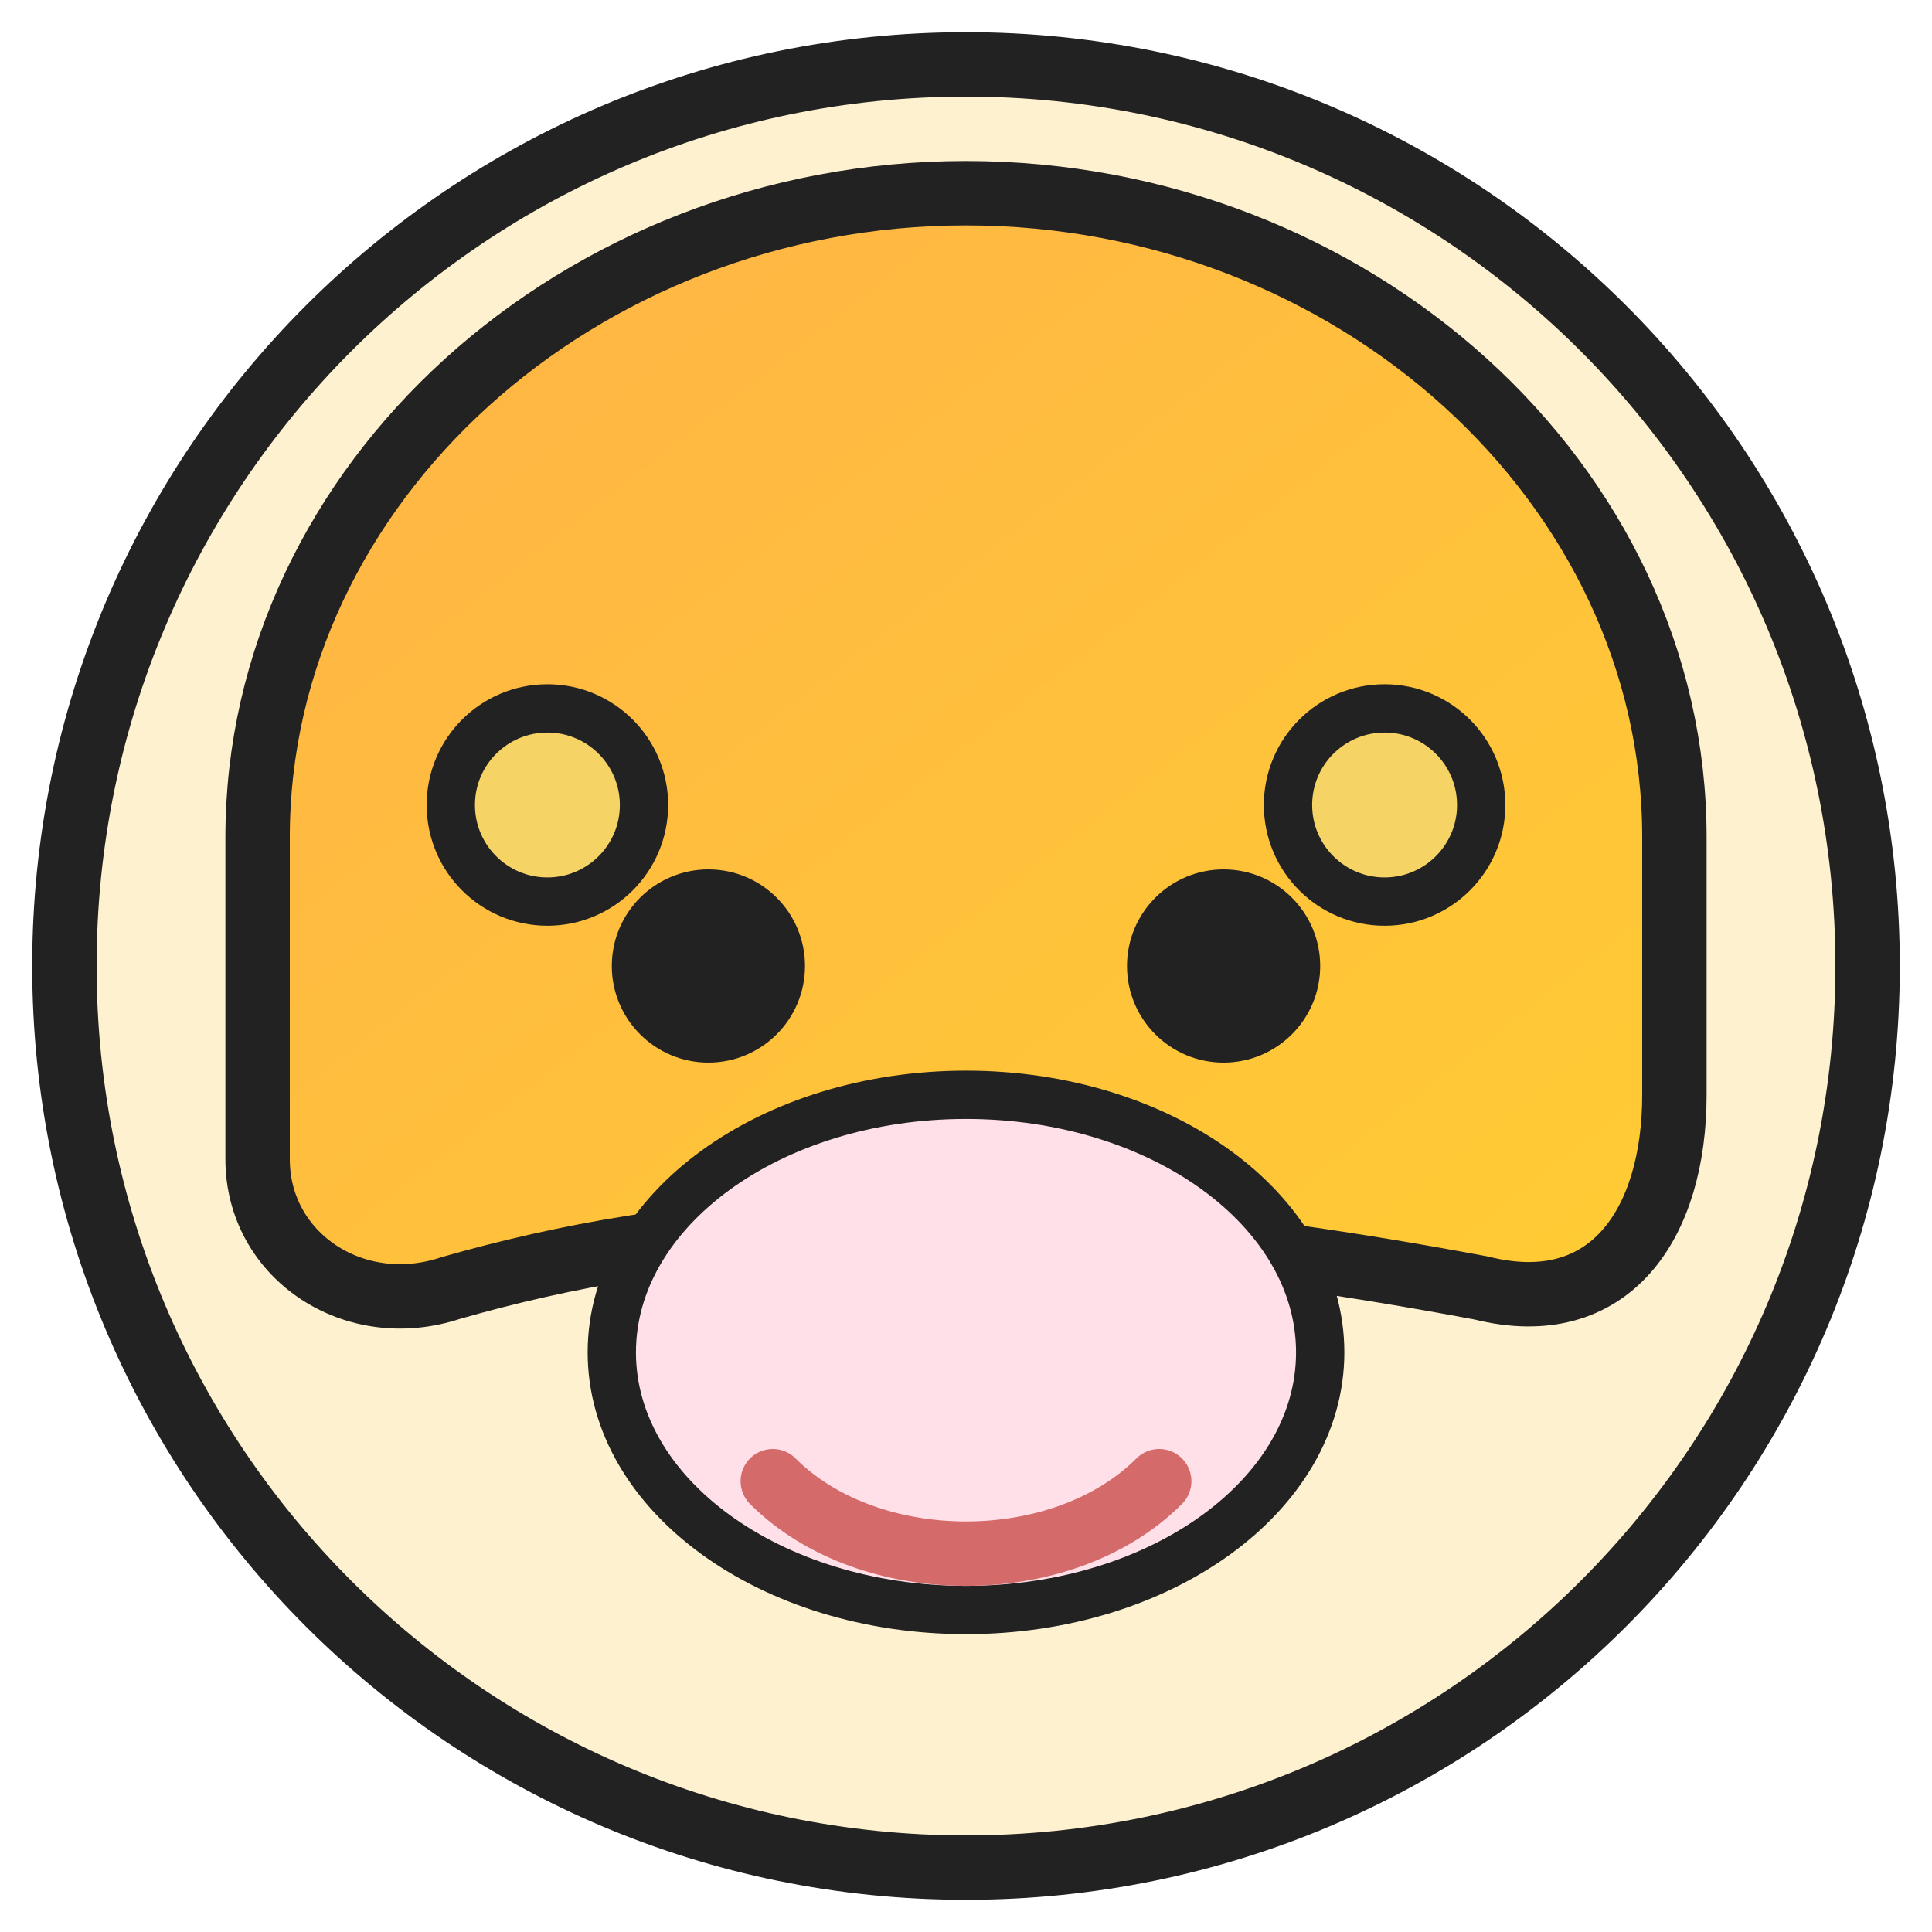
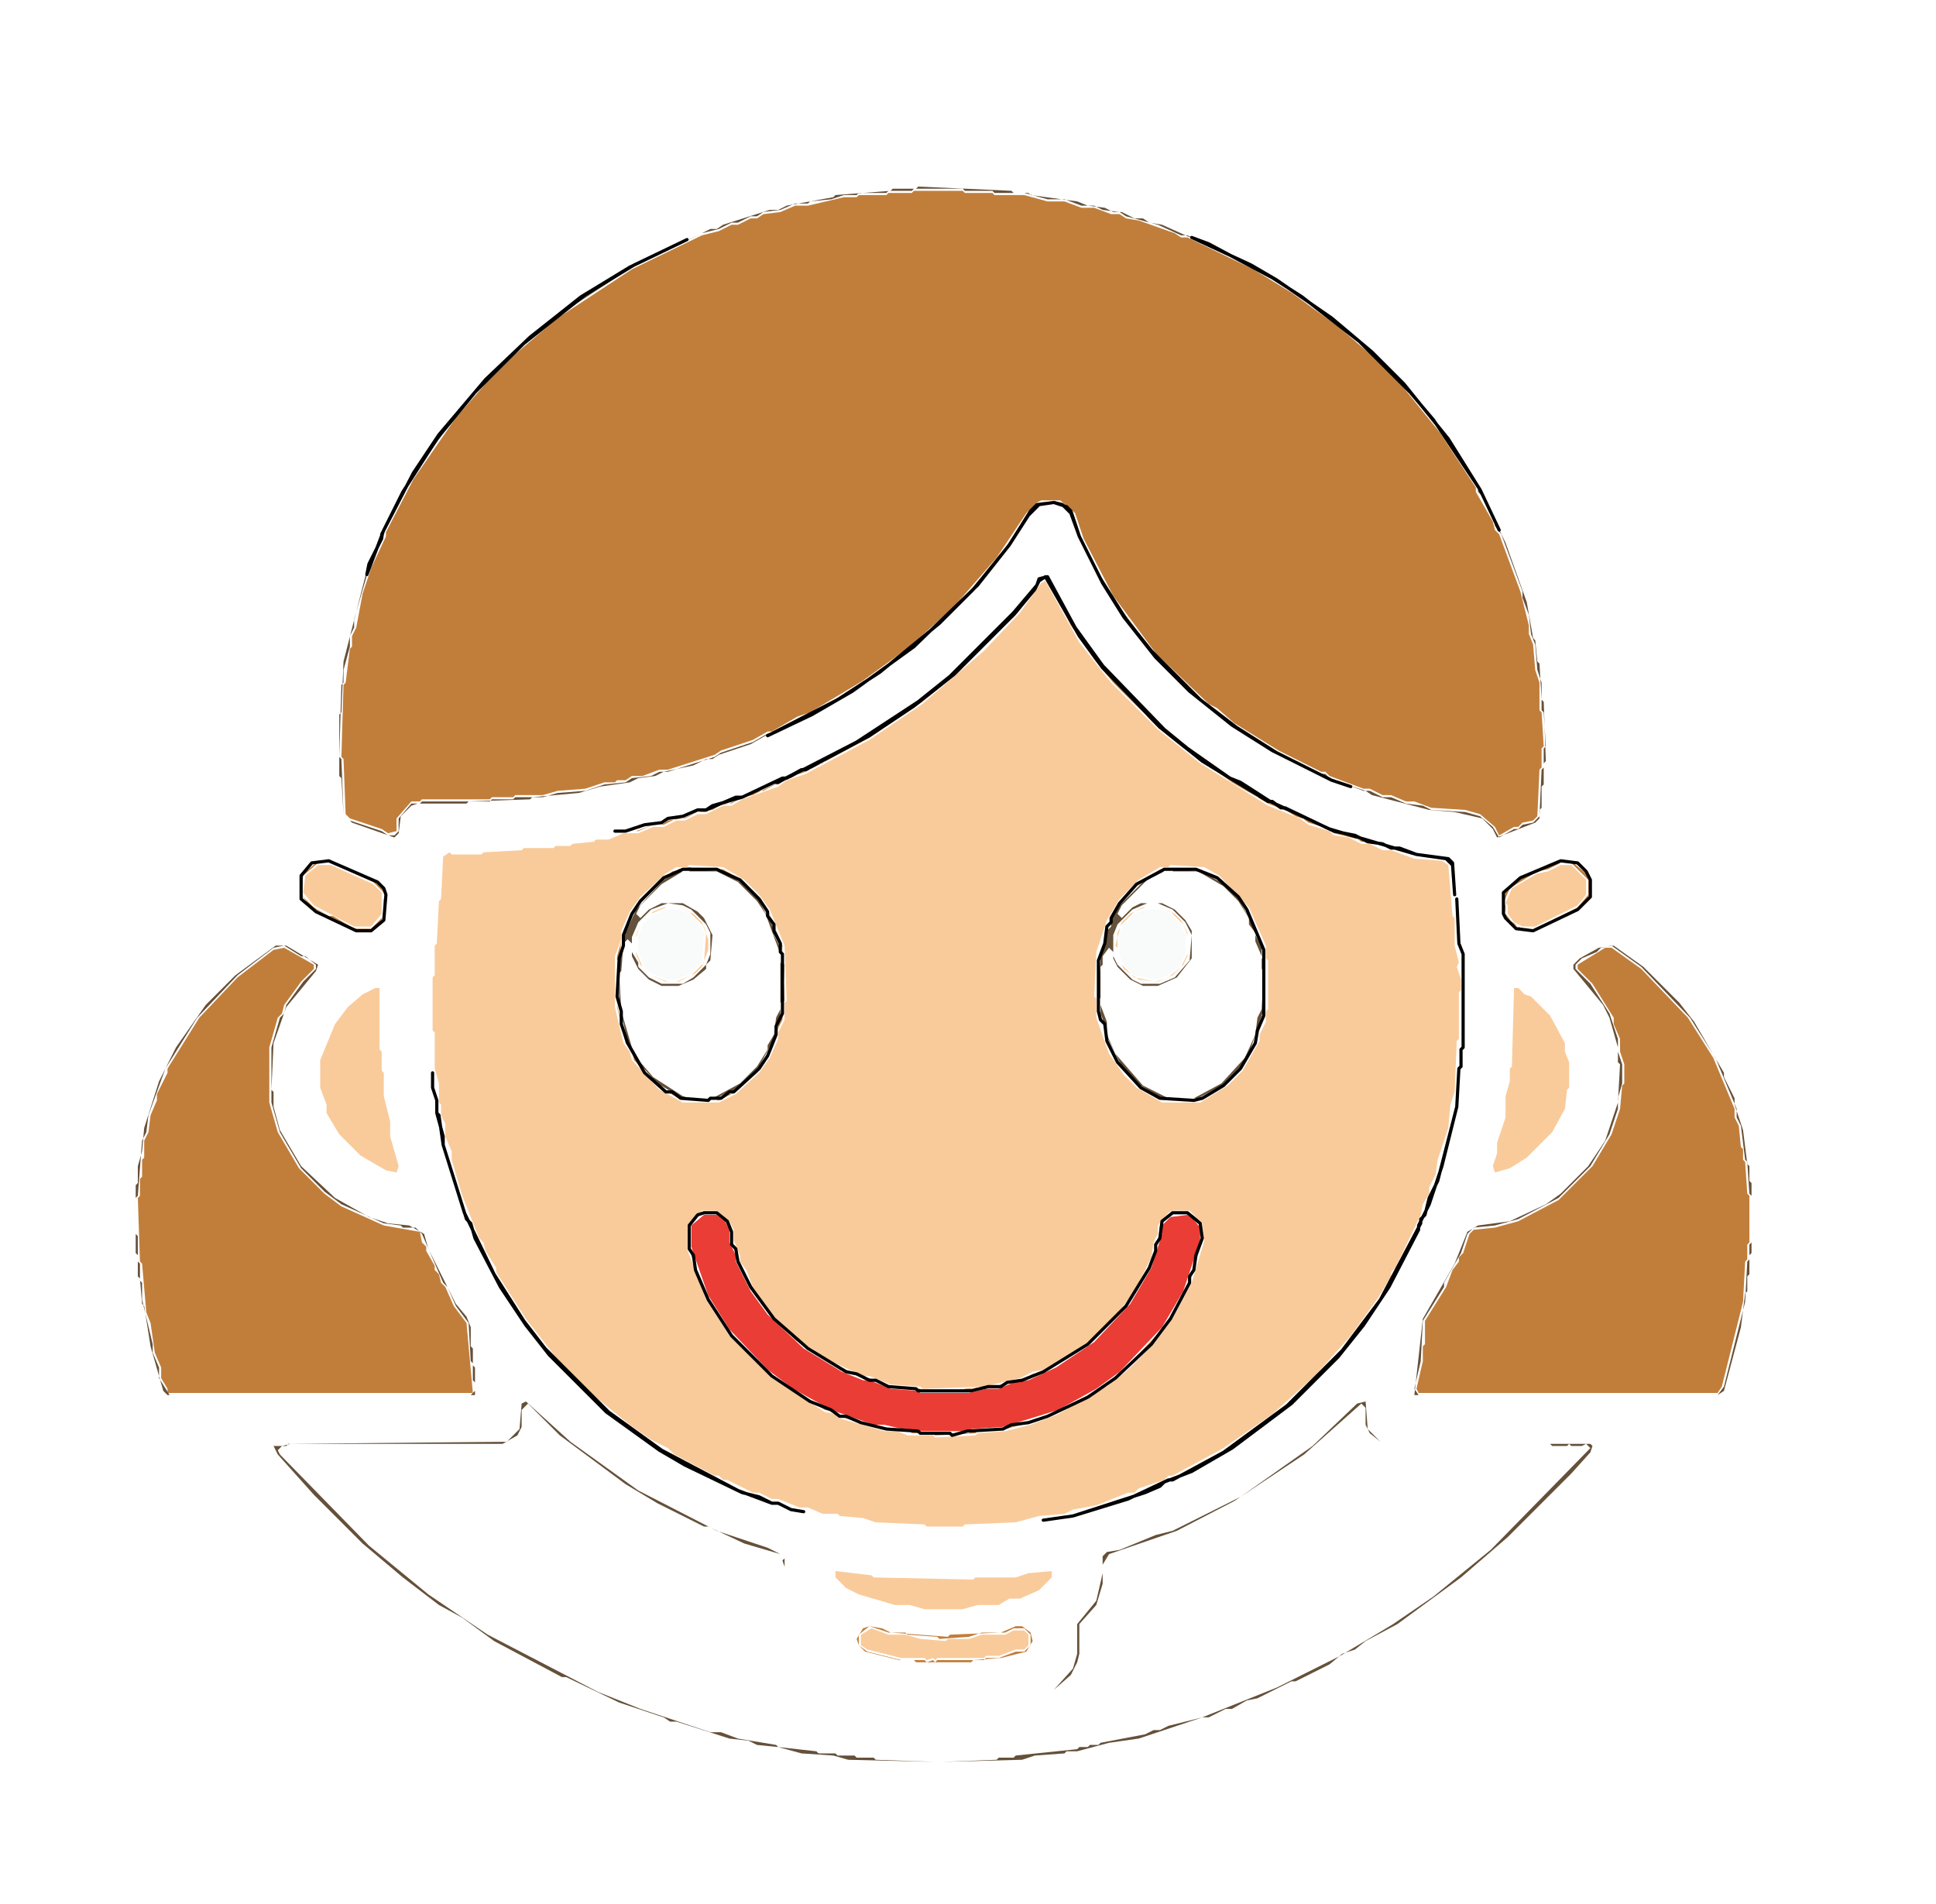
- <svg xmlns="http://www.w3.org/2000/svg" viewBox="0 0 120 120">
-   <defs>
-     <linearGradient id="sunnyHair" x1="0" x2="1" y1="0" y2="1">
-       <stop offset="0" stop-color="#ffb347" />
-       <stop offset="1" stop-color="#ffcc33" />
-     </linearGradient>
-   </defs>
-   <circle cx="60" cy="60" r="56" fill="#fdf1d0" stroke="#222" stroke-width="4" />
-   <path d="M60 12c-24 0-44 18-44 40v20c0 6 6 10 12 8 14-4 32-6 64 0 8 2 12-4 12-12V52C104 30 84 12 60 12z" fill="url(#sunnyHair)" stroke="#222" stroke-width="4" stroke-linejoin="round" />
-   <ellipse cx="60" cy="84" rx="22" ry="16" fill="#ffe0e8" stroke="#222" stroke-width="3" />
-   <circle cx="44" cy="60" r="6" fill="#222" />
-   <circle cx="76" cy="60" r="6" fill="#222" />
-   <path d="M48 92c6 6 18 6 24 0" fill="none" stroke="#d46a6a" stroke-width="4" stroke-linecap="round" />
-   <circle cx="34" cy="50" r="6" fill="#f6d365" stroke="#222" stroke-width="3" />
-   <circle cx="86" cy="50" r="6" fill="#f6d365" stroke="#222" stroke-width="3" />
+ <svg xmlns="http://www.w3.org/2000/svg" width="913" height="898" viewBox="0 0 913 898">
+   <path d="M 540,429 L 535,431 L 530,436 L 528,440 L 528,451 L 530,455 L 535,460 L 545,462 L 551,460 L 556,456 L 559,450 L 559,441 L 557,436 L 552,431 L 547,429 Z M 314,429 L 307,432 L 303,436 L 301,442 L 301,449 L 304,456 L 307,459 L 315,462 L 319,462 L 326,459 L 331,454 L 332,440 L 331,437 L 325,431 L 320,429 Z" fill="#f8fbfa" stroke="none" fill-rule="evenodd" />
+   <path d="M 404,773 L 405,776 L 408,779 L 424,783 L 431,783 L 432,784 L 458,784 L 459,783 L 472,782 L 484,779 L 487,774 L 486,770 L 482,767 L 479,767 L 472,770 L 448,771 L 447,772 L 420,770 L 416,768 L 410,767 L 407,768 Z M 405,771 L 410,767 L 419,770 L 427,770 L 428,771 L 442,772 L 443,773 L 457,772 L 463,770 L 474,770 L 478,768 L 483,768 L 486,771 L 486,776 L 483,779 L 479,779 L 471,782 L 465,782 L 464,783 L 442,783 L 441,784 L 440,783 L 437,784 L 436,783 L 425,783 L 409,779 L 405,776 Z M 325,578 L 325,589 L 331,607 L 342,626 L 352,638 L 368,652 L 389,665 L 394,666 L 396,668 L 408,672 L 416,673 L 417,674 L 422,674 L 412,673 L 408,671 L 405,671 L 392,666 L 386,662 L 384,662 L 362,647 L 347,632 L 333,611 L 327,596 L 327,592 L 325,588 L 325,578 L 330,573 L 338,572 L 343,576 L 345,580 L 345,586 L 351,602 L 359,615 L 375,632 L 397,646 L 407,650 L 413,651 L 416,653 L 424,654 L 425,655 L 433,655 L 434,656 L 457,656 L 458,655 L 471,654 L 478,651 L 485,650 L 498,644 L 516,632 L 532,615 L 542,598 L 546,586 L 547,578 L 552,573 L 554,572 L 562,573 L 567,579 L 567,585 L 559,609 L 549,626 L 528,648 L 520,654 L 499,666 L 473,674 L 466,674 L 465,675 L 458,675 L 457,676 L 430,676 L 429,675 L 424,675 L 440,676 L 441,677 L 460,676 L 461,675 L 474,674 L 486,671 L 499,666 L 511,659 L 513,659 L 526,650 L 543,634 L 555,617 L 561,605 L 567,585 L 567,579 L 565,575 L 561,572 L 553,572 L 548,576 L 544,593 L 536,609 L 526,622 L 513,634 L 503,641 L 490,648 L 487,648 L 484,650 L 474,652 L 470,654 L 455,655 L 454,656 L 435,656 L 434,655 L 420,654 L 410,650 L 407,650 L 387,640 L 372,629 L 360,616 L 348,595 L 348,592 L 345,585 L 345,580 L 343,576 L 338,572 L 331,572 Z M 760,447 L 757,447 L 744,455 L 744,457 L 751,464 L 761,480 L 761,483 L 764,490 L 764,496 L 766,502 L 766,511 L 765,512 L 764,523 L 760,535 L 751,550 L 735,566 L 716,576 L 705,579 L 695,580 L 693,582 L 690,591 L 688,593 L 688,595 L 685,599 L 682,607 L 672,623 L 672,634 L 671,635 L 671,642 L 668,655 L 669,657 L 810,657 L 812,654 L 822,614 L 823,595 L 824,594 L 824,587 L 825,586 L 825,564 L 824,563 L 823,548 L 822,547 L 822,542 L 821,541 L 820,531 L 818,527 L 818,523 L 808,499 L 796,480 L 774,457 Z M 129,448 L 112,461 L 94,480 L 79,504 L 79,506 L 74,516 L 74,519 L 71,526 L 70,534 L 68,538 L 68,546 L 67,547 L 67,555 L 66,556 L 66,564 L 65,565 L 66,595 L 67,596 L 69,619 L 71,624 L 73,638 L 76,645 L 76,650 L 79,655 L 79,657 L 223,657 L 220,624 L 214,616 L 210,607 L 208,605 L 207,601 L 205,599 L 205,597 L 201,590 L 201,588 L 199,586 L 198,581 L 181,578 L 161,569 L 153,563 L 141,551 L 131,534 L 127,520 L 127,494 L 131,480 L 133,478 L 134,474 L 142,463 L 148,457 L 148,455 L 134,447 Z M 325,409 L 317,411 L 303,423 L 297,432 L 297,434 L 294,439 L 294,442 L 297,433 L 301,426 L 313,414 L 320,410 L 325,410 L 326,409 L 340,410 L 349,415 L 359,425 L 360,428 L 363,431 L 369,447 L 369,454 L 370,455 L 369,479 L 367,483 L 366,490 L 361,500 L 345,516 L 343,516 L 338,519 L 322,519 L 318,516 L 314,515 L 303,505 L 295,491 L 291,474 L 291,453 L 292,452 L 293,444 L 291,451 L 291,475 L 295,492 L 298,496 L 299,500 L 311,513 L 322,519 L 339,519 L 347,515 L 357,506 L 362,499 L 366,490 L 366,487 L 369,481 L 369,473 L 370,472 L 369,446 L 362,429 L 351,416 L 341,410 Z M 748,412 L 742,407 L 735,407 L 718,414 L 710,421 L 709,424 L 710,432 L 717,438 L 725,438 L 743,429 L 748,425 L 750,421 L 750,417 Z M 749,415 L 749,422 L 744,428 L 724,438 L 718,438 L 714,436 L 710,431 L 710,427 L 709,426 L 712,419 L 725,411 L 730,410 L 736,407 L 741,407 Z M 143,412 L 142,414 L 142,422 L 147,428 L 169,439 L 176,438 L 180,434 L 182,425 L 181,424 L 181,420 L 177,416 L 157,407 L 149,407 Z M 143,413 L 150,407 L 156,407 L 176,416 L 181,421 L 181,431 L 180,433 L 175,438 L 167,438 L 157,432 L 155,432 L 148,428 L 143,423 L 142,421 Z M 645,397 L 642,397 L 639,395 L 625,391 L 620,388 L 611,385 L 601,379 L 597,378 L 595,376 L 593,376 L 556,351 L 540,337 L 521,317 L 507,298 L 495,275 L 493,273 L 490,275 L 477,292 L 454,315 L 436,330 L 411,347 L 390,358 L 388,360 L 384,361 L 382,363 L 380,363 L 373,367 L 371,367 L 360,373 L 357,373 L 344,379 L 338,380 L 333,383 L 329,383 L 322,386 L 315,387 L 312,389 L 308,389 L 300,392 L 295,392 L 301,392 L 308,389 L 313,389 L 319,386 L 323,386 L 329,383 L 336,382 L 341,379 L 345,379 L 350,376 L 355,375 L 365,370 L 367,370 L 371,367 L 380,364 L 410,348 L 435,331 L 451,318 L 480,289 L 490,275 L 493,273 L 495,275 L 505,295 L 516,311 L 525,322 L 546,343 L 557,352 L 581,369 L 598,379 L 613,385 L 617,388 L 627,391 L 629,393 Z M 162,323 L 161,357 L 162,358 L 163,384 L 165,386 L 180,391 L 183,393 L 187,392 L 187,386 L 194,378 L 198,378 L 199,377 L 231,377 L 232,376 L 242,376 L 243,375 L 256,375 L 263,373 L 276,372 L 285,369 L 290,369 L 291,368 L 295,368 L 298,366 L 303,366 L 311,363 L 315,363 L 337,356 L 340,354 L 355,349 L 362,345 L 364,345 L 376,338 L 382,336 L 407,321 L 429,305 L 450,286 L 470,263 L 484,242 L 489,237 L 491,236 L 500,236 L 507,242 L 511,254 L 525,281 L 545,308 L 570,332 L 574,334 L 582,341 L 603,354 L 623,364 L 625,364 L 627,366 L 643,372 L 646,372 L 652,375 L 656,375 L 663,378 L 667,378 L 675,381 L 691,382 L 698,384 L 705,390 L 707,394 L 714,390 L 716,390 L 718,388 L 723,387 L 725,385 L 726,363 L 727,362 L 727,353 L 728,352 L 727,336 L 726,335 L 726,322 L 724,316 L 723,304 L 721,299 L 721,295 L 717,279 L 707,252 L 705,250 L 704,246 L 696,232 L 696,230 L 679,204 L 662,183 L 645,166 L 631,154 L 609,138 L 591,127 L 560,112 L 557,112 L 554,110 L 537,104 L 531,103 L 528,101 L 524,101 L 516,98 L 510,98 L 502,95 L 494,95 L 483,92 L 469,92 L 468,91 L 455,91 L 454,90 L 431,90 L 430,91 L 419,91 L 418,92 L 405,92 L 404,93 L 398,93 L 381,97 L 375,97 L 368,100 L 360,101 L 357,103 L 354,103 L 348,106 L 345,106 L 339,109 L 331,111 L 298,127 L 263,150 L 243,167 L 229,181 L 215,197 L 195,226 L 182,251 L 182,253 L 175,268 L 171,280 L 168,296 L 166,300 L 166,305 L 165,306 L 163,322 Z" fill="#c17e3b" stroke="none" fill-rule="evenodd" />
+   <path d="M 406,771 L 406,776 L 409,778 L 425,782 L 436,782 L 437,783 L 440,782 L 441,783 L 442,782 L 464,782 L 465,781 L 471,781 L 479,778 L 483,778 L 485,776 L 485,771 L 483,769 L 478,769 L 474,771 L 463,771 L 457,773 L 447,773 L 446,774 L 434,773 L 427,771 L 419,771 L 411,768 Z M 394,741 L 394,744 L 399,749 L 405,752 L 422,757 L 429,757 L 436,759 L 454,759 L 461,757 L 471,757 L 476,754 L 481,754 L 490,750 L 496,744 L 496,741 L 485,742 L 479,744 L 460,744 L 459,745 L 412,744 L 411,743 Z M 716,466 L 714,466 L 713,503 L 712,504 L 712,510 L 710,517 L 710,527 L 706,539 L 706,544 L 704,550 L 705,553 L 712,551 L 720,546 L 732,534 L 738,523 L 739,514 L 740,513 L 740,501 L 738,496 L 738,492 L 731,479 L 722,470 L 719,469 Z M 177,466 L 171,469 L 164,475 L 158,483 L 151,500 L 151,513 L 154,521 L 154,525 L 160,535 L 170,545 L 182,552 L 187,553 L 188,550 L 184,536 L 184,529 L 181,517 L 181,506 L 180,505 L 180,496 L 179,495 L 179,466 Z M 539,428 L 533,431 L 529,435 L 526,446 L 527,447 L 527,451 L 530,457 L 537,462 L 546,463 L 553,460 L 558,455 L 560,451 L 560,440 L 557,434 L 554,431 L 547,428 Z M 540,428 L 547,428 L 552,430 L 558,436 L 560,441 L 560,450 L 557,456 L 551,461 L 545,463 L 535,461 L 529,455 L 527,451 L 527,440 L 529,436 L 535,430 Z M 313,428 L 308,430 L 302,436 L 300,441 L 300,450 L 302,455 L 307,460 L 314,463 L 320,463 L 328,459 L 331,456 L 334,448 L 334,443 L 331,435 L 327,431 L 320,428 Z M 314,428 L 320,428 L 325,430 L 332,437 L 333,440 L 332,454 L 326,460 L 319,463 L 315,463 L 307,460 L 303,456 L 300,449 L 300,442 L 302,436 L 307,431 Z M 748,415 L 741,408 L 736,408 L 730,411 L 725,412 L 713,419 L 710,426 L 711,427 L 711,431 L 714,435 L 718,437 L 724,437 L 744,427 L 748,422 Z M 144,413 L 143,421 L 148,427 L 167,437 L 175,437 L 180,431 L 180,421 L 176,417 L 156,408 L 150,408 Z M 493,274 L 491,275 L 481,289 L 464,307 L 435,332 L 410,349 L 380,365 L 371,368 L 367,371 L 350,377 L 345,380 L 341,380 L 333,384 L 329,384 L 323,387 L 319,387 L 313,390 L 308,390 L 301,393 L 294,393 L 287,396 L 281,396 L 280,397 L 270,398 L 269,399 L 262,399 L 261,400 L 247,400 L 246,401 L 228,402 L 227,403 L 213,403 L 212,402 L 209,404 L 208,424 L 207,425 L 206,445 L 205,446 L 205,460 L 204,461 L 204,486 L 205,487 L 205,504 L 207,511 L 207,520 L 208,521 L 208,526 L 210,530 L 210,536 L 213,543 L 213,547 L 218,564 L 226,584 L 228,586 L 229,590 L 234,598 L 234,600 L 248,622 L 262,640 L 281,659 L 297,672 L 307,679 L 315,683 L 318,686 L 337,696 L 339,696 L 341,698 L 343,698 L 355,704 L 358,704 L 364,707 L 367,707 L 377,711 L 381,711 L 388,714 L 395,714 L 396,715 L 407,716 L 413,718 L 436,719 L 437,720 L 454,720 L 455,719 L 479,718 L 490,715 L 502,714 L 506,712 L 517,710 L 532,704 L 535,704 L 537,702 L 549,698 L 551,696 L 553,696 L 577,683 L 600,667 L 620,649 L 637,630 L 650,612 L 656,602 L 656,600 L 658,598 L 670,573 L 671,568 L 674,563 L 674,560 L 677,554 L 678,547 L 683,532 L 684,521 L 686,515 L 687,491 L 688,490 L 688,468 L 689,467 L 689,462 L 687,456 L 688,454 L 686,446 L 686,433 L 685,432 L 683,408 L 680,406 L 667,405 L 656,401 L 652,401 L 646,398 L 642,398 L 636,395 L 629,394 L 627,392 L 617,389 L 613,386 L 598,380 L 566,360 L 546,344 L 524,322 L 509,303 Z M 324,578 L 331,571 L 338,571 L 344,576 L 346,580 L 346,585 L 349,592 L 349,595 L 352,599 L 355,607 L 365,621 L 378,633 L 392,642 L 407,649 L 410,649 L 420,653 L 434,654 L 435,655 L 464,654 L 481,650 L 487,647 L 492,646 L 513,633 L 525,622 L 535,609 L 543,593 L 544,586 L 546,582 L 546,578 L 551,572 L 553,571 L 561,571 L 567,577 L 568,585 L 562,605 L 553,622 L 544,634 L 532,646 L 522,654 L 519,655 L 513,660 L 511,660 L 499,667 L 486,672 L 474,675 L 461,676 L 460,677 L 441,678 L 440,677 L 428,677 L 423,675 L 417,675 L 396,669 L 394,667 L 389,666 L 364,650 L 344,630 L 333,613 L 324,589 Z M 552,408 L 568,409 L 575,413 L 589,428 L 597,446 L 597,452 L 598,453 L 598,476 L 597,477 L 597,482 L 594,488 L 594,491 L 586,505 L 579,512 L 566,520 L 548,520 L 536,513 L 530,507 L 523,497 L 517,480 L 517,471 L 516,470 L 517,449 L 522,434 L 528,424 L 537,415 L 547,409 L 551,409 Z M 325,408 L 341,409 L 351,415 L 358,422 L 363,429 L 370,446 L 371,472 L 370,473 L 370,481 L 367,487 L 367,490 L 363,499 L 358,506 L 347,516 L 339,520 L 322,520 L 311,514 L 298,500 L 297,496 L 294,492 L 290,475 L 290,451 L 293,443 L 293,439 L 297,430 L 302,423 L 314,412 L 319,409 L 324,409 Z" fill="#f9cb9b" stroke="none" fill-rule="evenodd" />
+   <path d="M 751,682 L 750,681 L 653,681 L 731,681 L 732,682 L 739,682 L 740,681 L 741,682 L 746,682 L 748,681 L 750,683 L 703,731 L 676,753 L 657,766 L 632,781 L 602,796 L 567,810 L 551,814 L 547,816 L 544,816 L 540,818 L 519,822 L 518,823 L 514,823 L 513,824 L 509,824 L 508,825 L 479,828 L 478,829 L 471,829 L 470,830 L 444,831 L 482,830 L 488,828 L 502,827 L 503,826 L 508,826 L 523,822 L 537,820 L 567,810 L 570,810 L 578,806 L 581,806 L 588,802 L 593,801 L 609,793 L 611,793 L 627,785 L 633,780 L 639,778 L 644,774 L 659,766 L 689,744 L 711,725 L 741,695 L 750,685 Z M 644,661 L 640,662 L 619,682 L 585,706 L 553,722 L 545,724 L 528,731 L 522,732 L 520,734 L 520,742 L 517,755 L 508,766 L 508,780 L 506,787 L 497,797 L 505,790 L 508,784 L 509,780 L 509,766 L 517,757 L 520,747 L 520,738 L 523,733 L 555,722 L 582,708 L 615,686 L 642,662 L 644,664 L 644,672 L 646,676 L 651,680 L 645,674 Z M 129,682 L 131,686 L 148,705 L 171,728 L 190,744 L 207,757 L 218,763 L 233,774 L 265,791 L 267,791 L 292,803 L 313,810 L 316,812 L 319,812 L 344,820 L 353,821 L 357,823 L 367,824 L 378,827 L 393,828 L 400,830 L 441,831 L 413,830 L 412,829 L 404,829 L 403,828 L 395,828 L 394,827 L 386,827 L 385,826 L 367,824 L 366,823 L 348,820 L 340,817 L 335,817 L 302,806 L 282,798 L 230,771 L 202,752 L 174,729 L 132,686 L 131,684 L 133,682 L 137,681 L 237,681 L 244,677 L 246,673 L 246,665 L 249,662 L 264,677 L 295,700 L 310,709 L 332,720 L 334,720 L 351,728 L 368,733 L 370,735 L 369,736 L 370,739 L 370,735 L 368,733 L 362,730 L 338,722 L 301,703 L 269,680 L 248,661 L 246,662 L 245,674 L 239,680 L 136,681 L 135,682 Z M 761,446 L 754,447 L 745,452 L 742,455 L 742,457 L 756,474 L 759,480 L 763,494 L 763,501 L 764,502 L 763,520 L 757,538 L 749,550 L 736,563 L 729,568 L 712,576 L 697,578 L 692,581 L 686,596 L 671,622 L 667,658 L 810,658 L 813,656 L 821,626 L 823,610 L 824,609 L 824,602 L 825,601 L 825,592 L 826,591 L 826,558 L 825,557 L 825,550 L 824,549 L 822,533 L 818,521 L 818,518 L 813,508 L 813,506 L 799,482 L 792,473 L 775,456 Z M 760,446 L 774,456 L 797,480 L 809,499 L 819,523 L 819,527 L 821,531 L 823,547 L 824,548 L 825,563 L 826,564 L 826,586 L 825,587 L 825,594 L 824,595 L 823,614 L 813,654 L 810,658 L 669,658 L 667,655 L 670,642 L 671,623 L 681,607 L 681,605 L 689,591 L 692,582 L 695,579 L 705,578 L 716,575 L 735,565 L 750,550 L 759,535 L 763,523 L 763,518 L 765,511 L 765,502 L 763,496 L 763,490 L 759,478 L 750,464 L 743,457 L 743,455 L 746,452 L 753,449 L 755,447 Z M 130,446 L 111,460 L 97,474 L 83,494 L 75,510 L 68,532 L 67,543 L 65,550 L 65,558 L 64,559 L 64,591 L 65,592 L 65,602 L 66,603 L 67,615 L 68,616 L 71,635 L 77,656 L 79,658 L 224,658 L 224,645 L 223,644 L 223,636 L 222,635 L 222,626 L 220,621 L 215,615 L 202,589 L 200,582 L 193,578 L 183,577 L 174,574 L 158,565 L 142,550 L 132,533 L 129,522 L 129,515 L 128,514 L 129,492 L 135,475 L 149,458 L 150,455 L 135,446 Z M 129,447 L 134,446 L 142,451 L 144,451 L 149,455 L 149,457 L 143,463 L 135,474 L 134,478 L 132,480 L 128,494 L 128,520 L 132,534 L 142,551 L 153,562 L 161,568 L 181,577 L 189,578 L 190,579 L 196,579 L 199,582 L 209,605 L 211,607 L 215,616 L 221,624 L 222,642 L 223,643 L 223,651 L 224,652 L 224,656 L 222,658 L 80,658 L 75,650 L 75,645 L 72,638 L 72,634 L 67,613 L 67,605 L 66,604 L 66,596 L 65,595 L 65,583 L 64,582 L 64,565 L 65,564 L 67,538 L 69,534 L 70,526 L 78,504 L 93,480 L 112,460 Z M 554,410 L 553,411 L 547,411 L 543,414 L 541,414 L 528,427 L 524,434 L 524,437 L 522,439 L 519,451 L 518,470 L 519,471 L 519,478 L 522,486 L 522,489 L 529,503 L 538,512 L 546,517 L 549,518 L 565,518 L 576,512 L 585,503 L 589,497 L 596,476 L 596,453 L 595,452 L 595,447 L 592,441 L 592,438 L 584,424 L 577,417 L 567,411 Z M 541,426 L 546,426 L 553,429 L 559,435 L 562,441 L 561,453 L 554,461 L 547,464 L 538,464 L 534,462 L 527,455 L 525,451 L 525,441 L 527,436 L 534,429 Z M 549,411 L 565,411 L 577,418 L 584,425 L 589,433 L 589,436 L 592,440 L 592,444 L 595,451 L 595,457 L 596,458 L 595,476 L 593,480 L 592,488 L 587,499 L 576,511 L 563,518 L 551,518 L 539,512 L 526,497 L 522,488 L 522,482 L 519,474 L 519,456 L 520,455 L 520,451 L 523,447 L 525,449 L 525,452 L 527,456 L 533,462 L 539,465 L 546,465 L 555,461 L 562,452 L 562,439 L 559,434 L 554,429 L 548,426 L 538,426 L 534,428 L 529,433 L 527,431 L 529,427 L 541,415 Z M 326,410 L 325,411 L 320,411 L 313,415 L 300,429 L 295,440 L 292,453 L 292,474 L 296,491 L 301,501 L 310,511 L 322,518 L 338,518 L 343,515 L 345,515 L 358,503 L 365,490 L 366,483 L 368,479 L 368,473 L 369,472 L 369,455 L 368,454 L 368,447 L 365,441 L 365,438 L 358,425 L 349,416 L 340,411 Z M 315,426 L 322,427 L 326,429 L 333,436 L 335,440 L 335,450 L 333,455 L 327,461 L 322,464 L 312,464 L 306,461 L 301,456 L 301,454 L 298,449 L 298,442 L 301,435 L 307,429 Z M 322,411 L 338,411 L 348,416 L 357,425 L 361,431 L 368,450 L 368,476 L 366,480 L 365,488 L 362,493 L 362,495 L 357,503 L 349,511 L 336,518 L 325,518 L 322,517 L 308,508 L 302,501 L 298,494 L 293,477 L 292,459 L 293,458 L 294,445 L 296,443 L 298,445 L 298,451 L 301,457 L 306,462 L 312,465 L 320,465 L 327,462 L 333,457 L 333,455 L 335,453 L 336,441 L 332,433 L 329,430 L 322,426 L 312,426 L 306,429 L 302,433 L 300,431 L 302,427 L 312,417 Z M 600,378 L 580,367 L 549,344 L 525,320 L 516,309 L 501,286 L 494,272 L 491,272 L 489,276 L 478,289 L 448,319 L 433,331 L 397,354 L 375,365 L 373,365 L 358,372 L 367,369 L 369,367 L 382,362 L 384,360 L 386,360 L 399,353 L 436,329 L 454,314 L 476,292 L 489,275 L 493,272 L 496,275 L 502,288 L 510,301 L 522,317 L 540,336 L 568,359 L 593,375 L 595,375 Z M 162,312 L 161,336 L 160,337 L 160,366 L 161,367 L 162,384 L 166,388 L 186,395 L 188,393 L 189,385 L 194,380 L 197,379 L 220,379 L 221,378 L 250,377 L 251,376 L 273,374 L 283,371 L 297,369 L 301,367 L 309,366 L 313,364 L 327,361 L 333,358 L 336,358 L 339,356 L 354,351 L 361,347 L 363,347 L 383,337 L 411,320 L 437,300 L 467,269 L 485,243 L 490,238 L 498,237 L 501,238 L 506,243 L 510,255 L 520,275 L 530,291 L 540,304 L 561,326 L 590,348 L 626,367 L 644,373 L 647,375 L 674,382 L 686,383 L 699,386 L 704,391 L 706,395 L 724,388 L 726,386 L 726,382 L 727,381 L 727,371 L 728,370 L 728,360 L 729,359 L 728,331 L 727,330 L 726,313 L 725,312 L 724,302 L 723,301 L 720,284 L 710,256 L 698,231 L 683,207 L 669,189 L 647,166 L 620,144 L 590,125 L 570,115 L 568,115 L 548,106 L 542,105 L 539,103 L 535,103 L 529,100 L 525,100 L 521,98 L 513,97 L 508,95 L 486,92 L 485,91 L 478,91 L 477,90 L 433,88 L 432,89 L 421,89 L 420,90 L 394,92 L 393,93 L 371,97 L 367,99 L 363,99 L 341,106 L 338,108 L 335,108 L 325,113 L 323,113 L 321,115 L 319,115 L 297,126 L 270,143 L 250,159 L 229,179 L 211,200 L 197,220 L 180,252 L 176,264 L 173,269 Z M 161,323 L 162,322 L 162,316 L 165,305 L 165,300 L 167,296 L 167,292 L 174,268 L 181,253 L 181,251 L 194,226 L 214,197 L 228,181 L 243,166 L 263,149 L 298,126 L 331,110 L 339,108 L 345,105 L 348,105 L 354,102 L 357,102 L 360,100 L 368,99 L 375,96 L 381,96 L 382,95 L 392,94 L 398,92 L 404,92 L 405,91 L 418,91 L 419,90 L 430,90 L 431,89 L 454,89 L 455,90 L 468,90 L 469,91 L 483,91 L 494,94 L 502,94 L 510,97 L 516,97 L 520,99 L 528,100 L 531,102 L 546,106 L 557,111 L 560,111 L 591,126 L 609,137 L 631,153 L 645,165 L 663,183 L 680,204 L 697,230 L 697,232 L 699,234 L 705,246 L 705,248 L 708,252 L 718,279 L 718,282 L 721,290 L 722,299 L 724,304 L 725,316 L 727,322 L 727,335 L 728,336 L 729,352 L 728,353 L 728,362 L 727,363 L 726,385 L 723,388 L 718,389 L 716,391 L 714,391 L 707,395 L 704,390 L 698,385 L 691,383 L 675,382 L 671,380 L 663,379 L 656,376 L 652,376 L 646,373 L 643,373 L 627,367 L 625,365 L 623,365 L 603,355 L 591,348 L 570,333 L 544,308 L 524,281 L 510,254 L 506,242 L 504,239 L 500,237 L 491,237 L 485,242 L 471,263 L 451,286 L 429,306 L 407,322 L 382,337 L 378,338 L 364,346 L 362,346 L 355,350 L 340,355 L 337,357 L 315,364 L 311,364 L 307,366 L 298,367 L 295,369 L 285,370 L 276,373 L 263,374 L 256,376 L 243,376 L 242,377 L 232,377 L 231,378 L 199,378 L 198,379 L 194,379 L 188,386 L 188,392 L 186,394 L 183,394 L 180,392 L 165,387 L 162,384 L 161,358 L 160,357 Z" fill="#655039" stroke="none" fill-rule="evenodd" />
+   <path d="M 326,578 L 326,588 L 334,611 L 344,627 L 362,646 L 374,655 L 392,665 L 412,672 L 417,672 L 430,675 L 457,675 L 458,674 L 473,673 L 499,665 L 517,655 L 528,647 L 548,626 L 558,609 L 566,585 L 566,579 L 562,574 L 560,573 L 552,574 L 548,578 L 548,582 L 543,598 L 533,615 L 516,633 L 498,645 L 485,651 L 478,652 L 471,655 L 465,655 L 457,657 L 434,657 L 433,656 L 420,655 L 410,651 L 407,651 L 397,647 L 379,636 L 362,620 L 354,609 L 347,595 L 347,592 L 344,586 L 344,580 L 342,576 L 338,573 L 332,573 Z" fill="#ea3d35" stroke="none" fill-rule="evenodd" />
+   <path d="M 325,578 L 325,589 L 327,592 L 328,599 L 334,613 L 345,630 L 364,649 L 382,661 L 392,665 L 396,668 L 399,668 L 406,671 L 418,674 L 433,675 L 434,676 L 448,676 L 449,677 L 456,675 L 473,674 L 477,672 L 485,671 L 494,668 L 513,659 L 526,650 L 543,634 L 552,622 L 561,605 L 561,602 L 563,599 L 564,592 L 567,584 L 566,577 L 560,572 L 553,572 L 548,576 L 547,584 L 545,587 L 545,590 L 542,598 L 531,616 L 513,634 L 492,647 L 482,651 L 475,652 L 472,654 L 466,654 L 458,656 L 433,656 L 432,655 L 419,654 L 413,651 L 410,651 L 404,648 L 399,647 L 381,636 L 365,622 L 354,607 L 348,595 L 347,589 L 345,587 L 345,581 L 343,576 L 338,572 L 332,572 L 329,573 Z" fill="none" stroke="black" stroke-width="1.5" stroke-linejoin="round" stroke-linecap="round" />
+   <path d="M 204,506 L 204,513 L 206,519 L 206,525 L 207,526 L 209,540 L 220,575 L 222,577 L 224,584 L 236,607 L 248,625 L 259,639 L 286,666 L 311,684 L 323,691 L 350,704 L 358,706 L 364,709 L 367,709 L 373,712 L 379,713 L 373,712 L 367,709 L 364,709 L 348,703 L 312,684 L 287,666 L 257,636 L 247,623 L 233,601 L 219,572 L 209,540 L 209,536 L 206,525 L 206,519 L 204,513 Z" fill="none" stroke="black" stroke-width="1.5" stroke-linejoin="round" stroke-linecap="round" />
+   <path d="M 687,424 L 688,445 L 690,450 L 690,494 L 689,495 L 689,503 L 688,504 L 687,522 L 678,557 L 674,565 L 672,573 L 670,575 L 670,577 L 651,613 L 633,637 L 607,663 L 577,685 L 553,698 L 551,698 L 532,707 L 506,715 L 492,717 L 506,715 L 540,704 L 547,701 L 549,699 L 562,694 L 581,683 L 609,662 L 631,640 L 643,625 L 655,607 L 669,580 L 669,578 L 674,568 L 680,550 L 687,522 L 688,504 L 689,503 L 689,495 L 690,494 L 690,450 L 688,445 Z" fill="none" stroke="black" stroke-width="1.5" stroke-linejoin="round" stroke-linecap="round" />
+   <path d="M 549,410 L 536,417 L 528,426 L 524,433 L 524,435 L 522,437 L 521,445 L 518,453 L 518,477 L 519,481 L 521,483 L 522,491 L 527,501 L 538,513 L 547,518 L 563,519 L 567,518 L 577,512 L 585,504 L 592,492 L 593,486 L 596,479 L 596,448 L 588,429 L 584,423 L 574,414 L 564,410 Z" fill="none" stroke="black" stroke-width="1.5" stroke-linejoin="round" stroke-linecap="round" />
+   <path d="M 322,410 L 313,414 L 302,425 L 298,431 L 294,441 L 294,446 L 292,452 L 291,470 L 293,477 L 293,483 L 296,492 L 304,506 L 314,515 L 317,515 L 321,518 L 334,519 L 335,518 L 340,518 L 344,515 L 346,515 L 358,504 L 362,498 L 366,488 L 366,484 L 369,478 L 369,450 L 368,449 L 368,445 L 365,439 L 365,436 L 362,432 L 362,430 L 358,424 L 349,415 L 338,410 Z" fill="none" stroke="black" stroke-width="1.5" stroke-linejoin="round" stroke-linecap="round" />
+   <path d="M 748,411 L 744,407 L 736,406 L 717,414 L 709,421 L 709,431 L 710,433 L 715,438 L 723,439 L 744,429 L 750,423 L 750,415 Z" fill="none" stroke="black" stroke-width="1.5" stroke-linejoin="round" stroke-linecap="round" />
+   <path d="M 142,413 L 142,424 L 149,430 L 168,439 L 175,439 L 181,434 L 182,422 L 181,419 L 178,416 L 155,406 L 147,407 Z" fill="none" stroke="black" stroke-width="1.5" stroke-linejoin="round" stroke-linecap="round" />
+   <path d="M 290,392 L 295,392 L 304,389 L 312,388 L 315,386 L 322,385 L 329,382 L 333,382 L 336,380 L 350,376 L 365,369 L 367,369 L 378,363 L 380,363 L 410,347 L 431,333 L 450,318 L 478,290 L 488,278 L 490,274 L 493,272 L 509,300 L 520,315 L 547,343 L 567,359 L 598,378 L 600,378 L 604,381 L 606,381 L 629,392 L 639,394 L 645,397 L 652,398 L 656,400 L 660,400 L 668,403 L 682,405 L 685,408 L 686,422 L 685,407 L 683,405 L 668,403 L 627,391 L 599,378 L 585,369 L 580,367 L 560,353 L 549,344 L 520,314 L 507,296 L 494,272 L 490,273 L 489,276 L 478,289 L 448,319 L 433,331 L 404,350 L 371,367 L 369,367 L 350,376 L 347,376 L 333,382 L 329,382 L 322,385 L 315,386 L 312,388 L 304,389 L 295,392 Z" fill="none" stroke="black" stroke-width="1.5" stroke-linejoin="round" stroke-linecap="round" />
+   <path d="M 362,347 L 383,337 L 402,326 L 431,305 L 461,276 L 476,257 L 485,243 L 490,238 L 497,237 L 501,238 L 505,242 L 509,253 L 520,275 L 530,291 L 545,310 L 561,326 L 581,342 L 600,354 L 628,368 L 637,371 L 628,368 L 602,355 L 583,343 L 566,330 L 543,307 L 531,292 L 519,273 L 509,253 L 505,241 L 503,239 L 497,237 L 489,238 L 486,241 L 476,257 L 459,278 L 443,294 L 415,317 L 395,330 Z" fill="none" stroke="black" stroke-width="1.5" stroke-linejoin="round" stroke-linecap="round" />
+   <path d="M 324,113 L 297,126 L 274,140 L 250,159 L 229,179 L 207,205 L 195,223 L 180,252 L 180,254 L 174,266 L 173,271 L 181,250 L 190,232 L 206,207 L 224,185 L 247,162 L 276,139 L 299,125 Z" fill="none" stroke="black" stroke-width="1.5" stroke-linejoin="round" stroke-linecap="round" />
+   <path d="M 562,112 L 570,115 L 600,131 L 614,140 L 641,161 L 665,185 L 676,198 L 698,231 L 707,250 L 698,231 L 683,207 L 662,181 L 647,166 L 628,150 L 602,132 L 590,125 Z" fill="none" stroke="black" stroke-width="1.5" stroke-linejoin="round" stroke-linecap="round" />
</svg>
